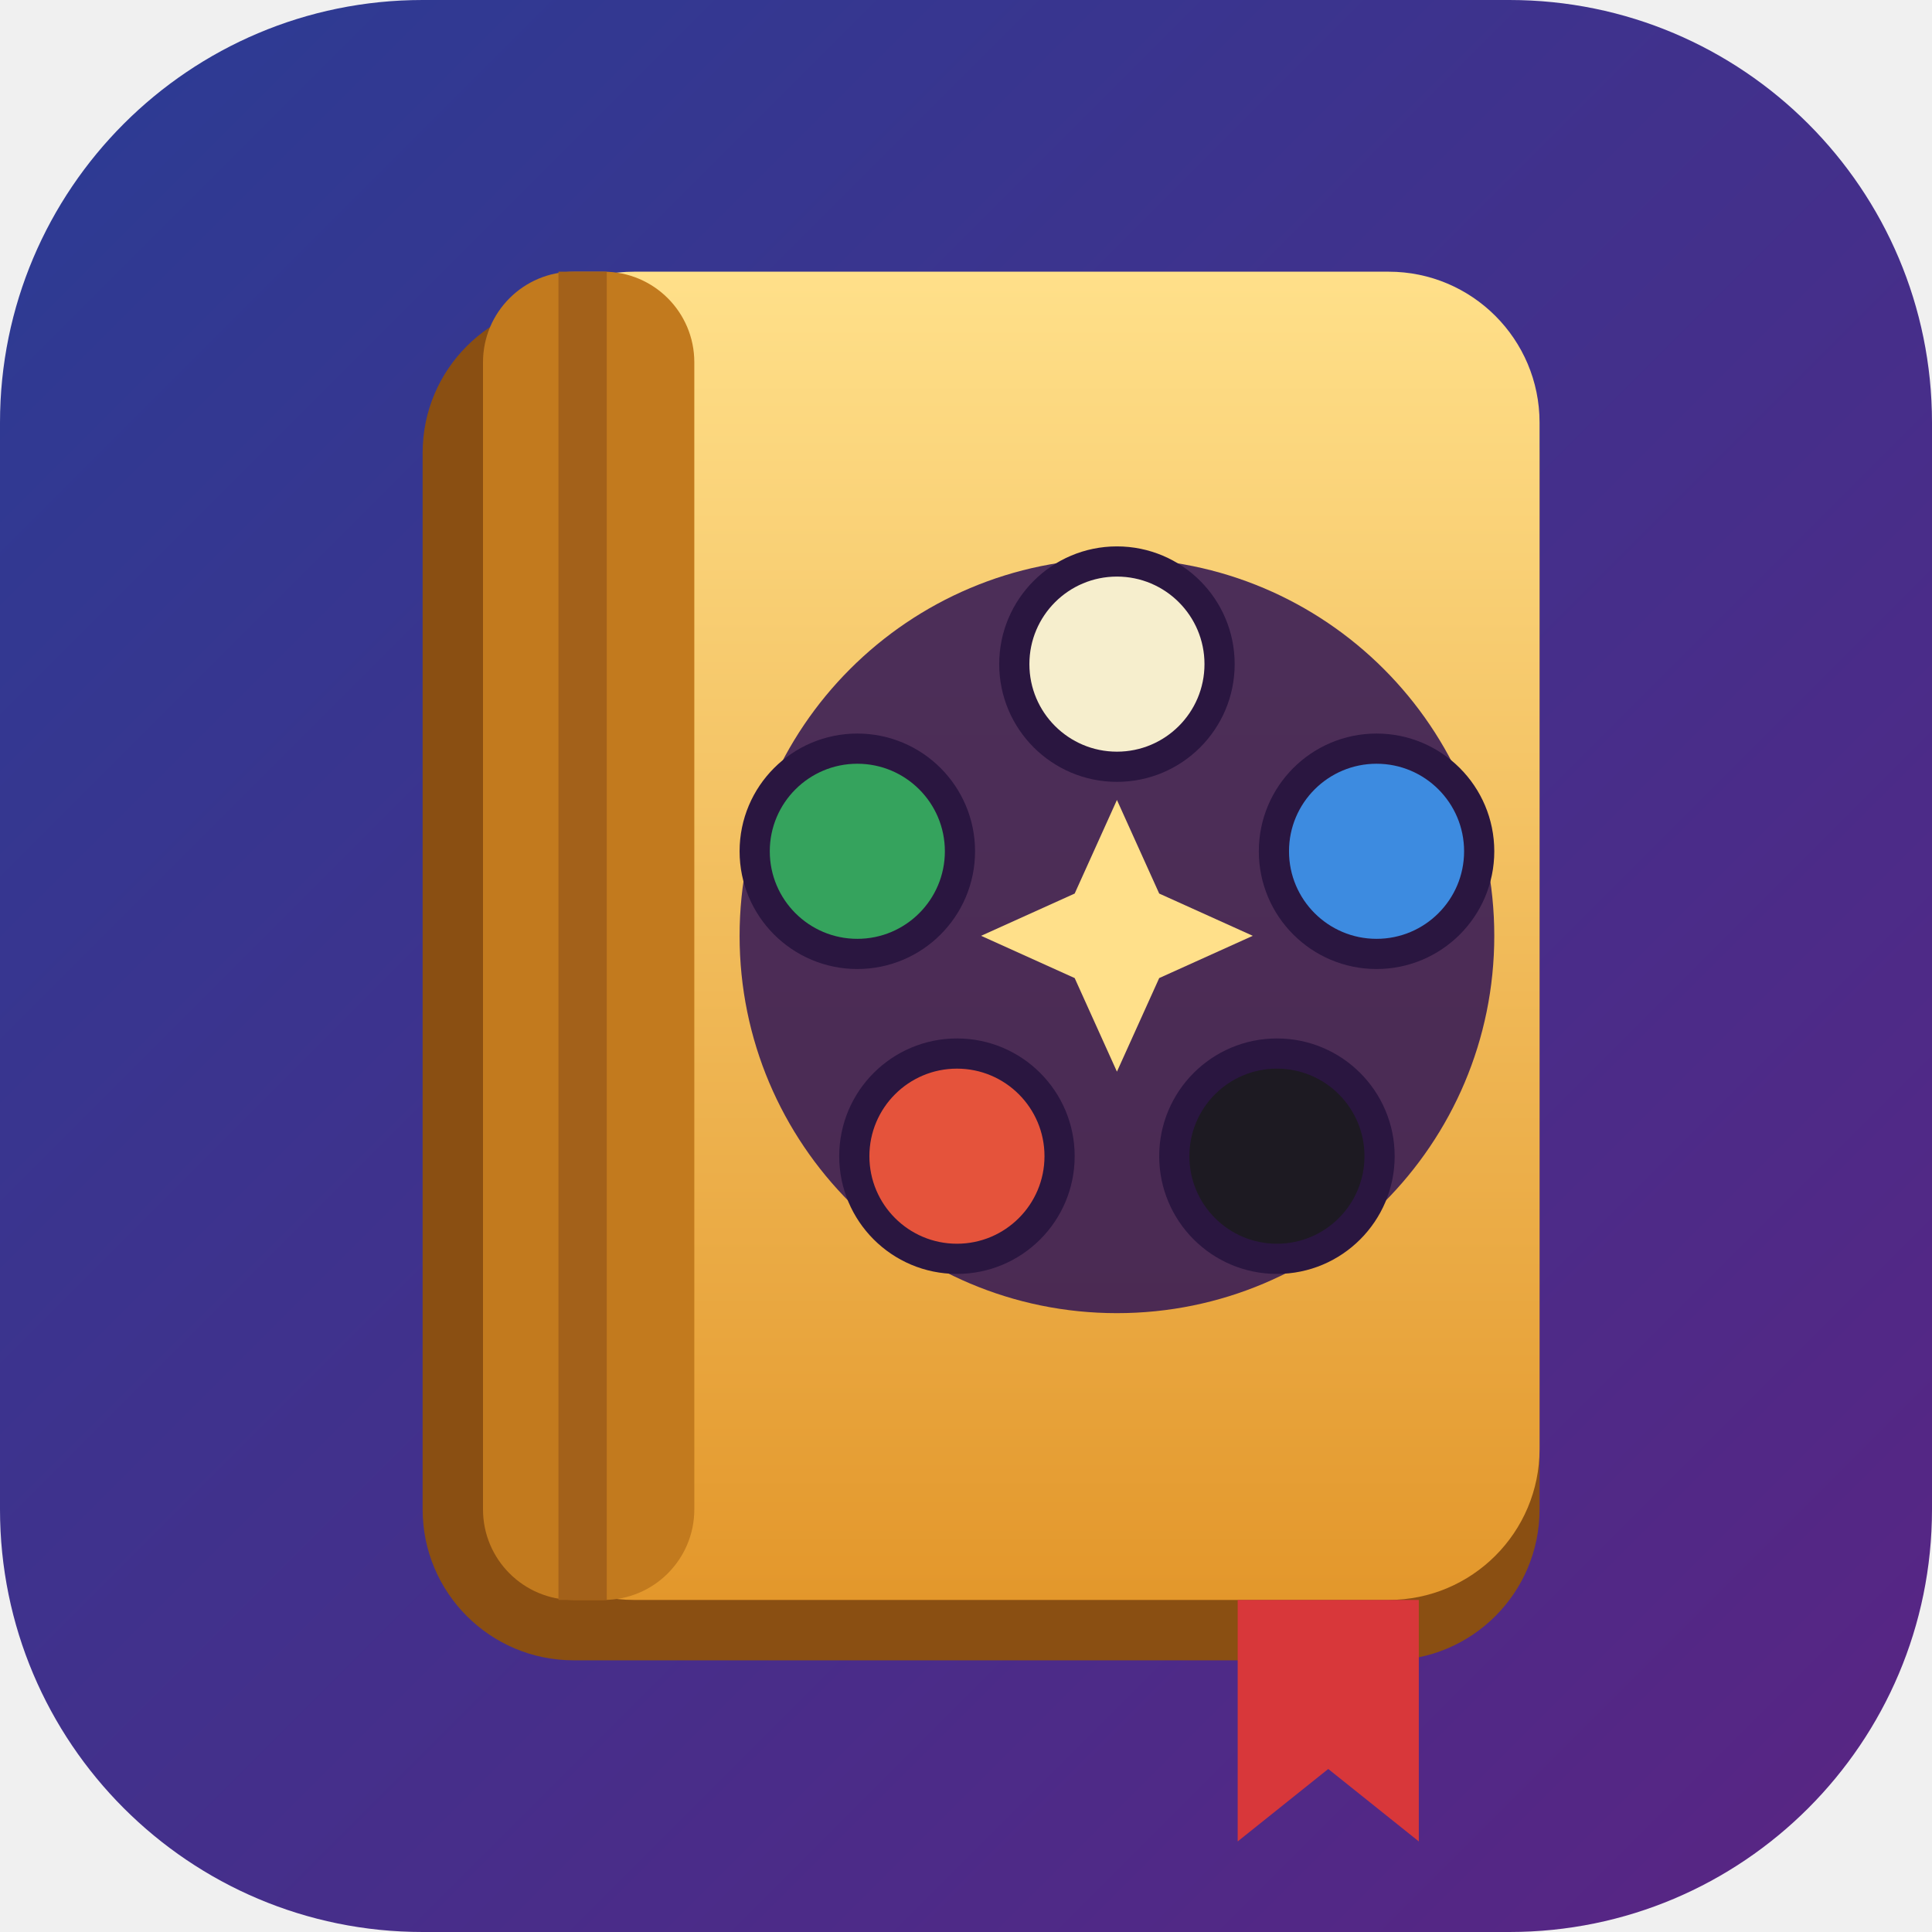
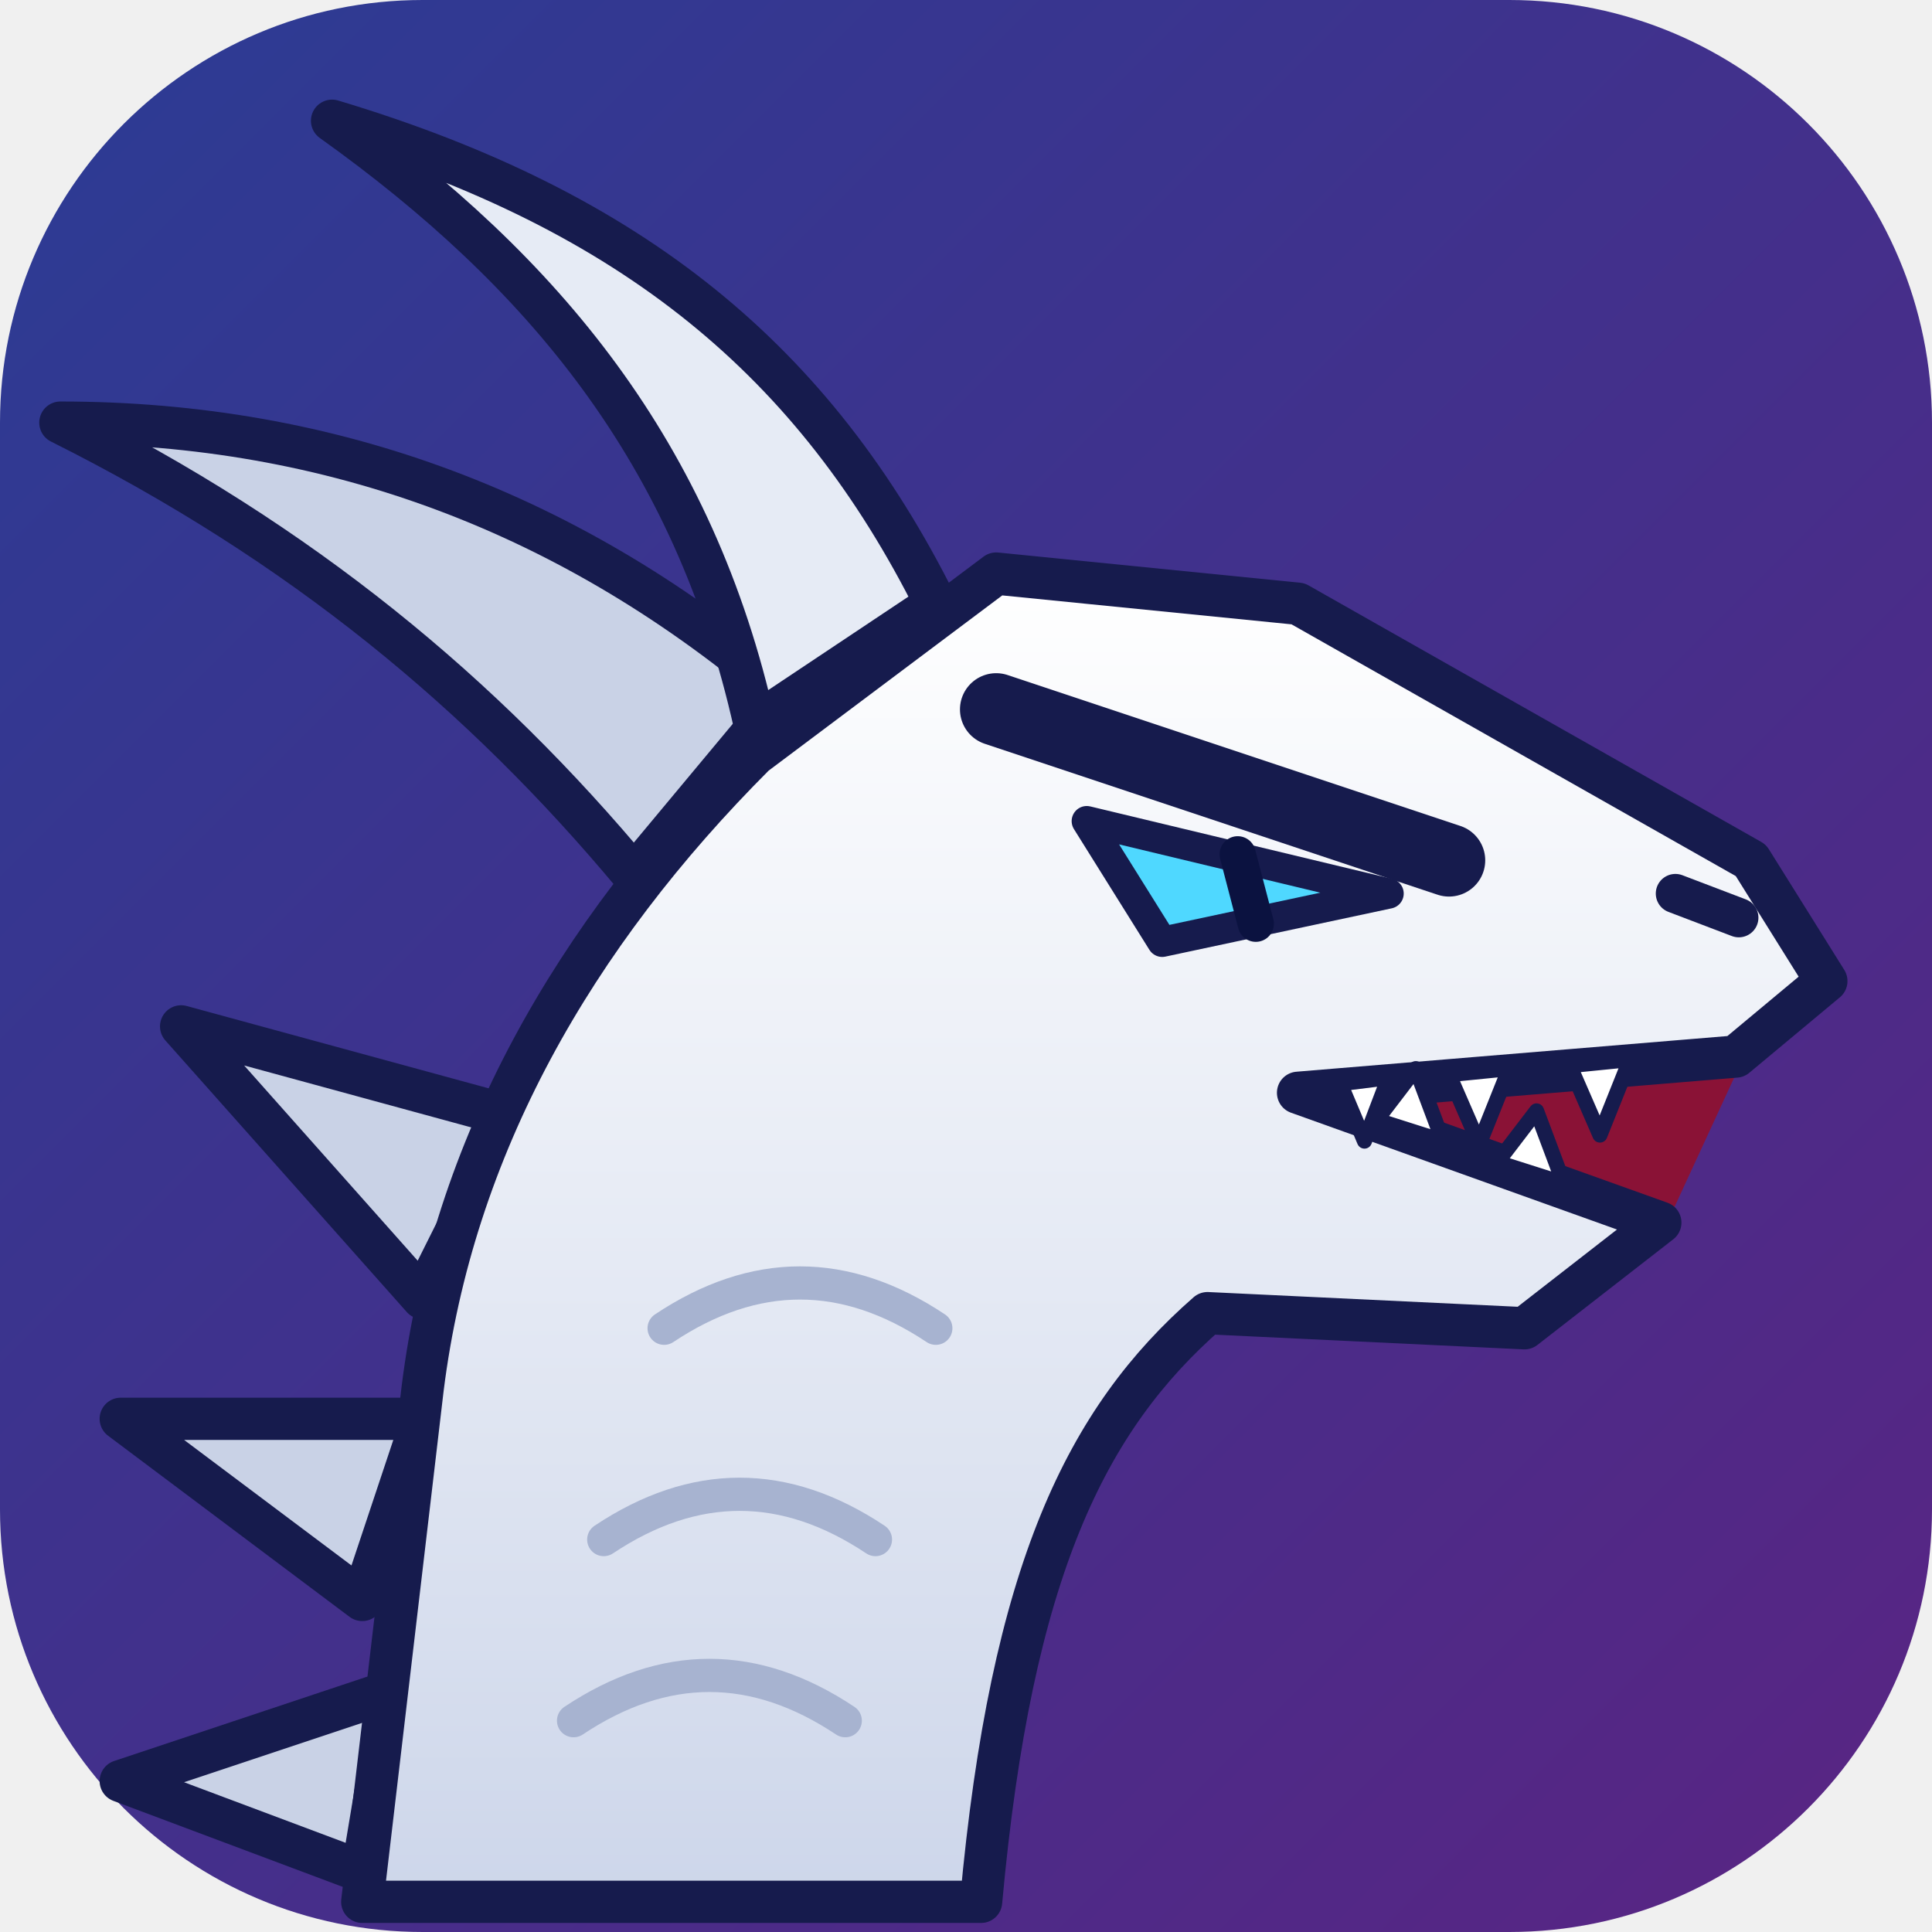
<svg xmlns="http://www.w3.org/2000/svg" viewBox="0 0 64 64">
  <defs>
    <linearGradient id="lgA" x1="0" y1="0" x2="1" y2="1">
      <stop offset="0" stop-color="#2b3c94" />
      <stop offset="1" stop-color="#5a2483" />
    </linearGradient>
-     <linearGradient id="lgB" x1="0" y1="0" x2="0" y2="1">
-       <stop offset="0" stop-color="#ffe08a" />
-       <stop offset="1" stop-color="#e3972b" />
+     <linearGradient id="lgD" x1="0" y1="0" x2="0" y2="1">
+       <stop offset="0" stop-color="#ffffff" />
+       <stop offset="1" stop-color="#cdd6ea" />
    </linearGradient>
  </defs>
  <rect width="64" height="64" rx="14" fill="url(#lgA)" />
-   <rect x="14" y="10" width="37" height="45" rx="5" fill="#8a4f12" />
-   <rect x="16" y="9" width="35" height="44" rx="5" fill="url(#lgB)" />
-   <rect x="16" y="9" width="7" height="44" rx="3" fill="#c27a1e" />
-   <rect x="18.5" y="9" width="1.6" height="44" fill="#a3611a" />
-   <path d="M41 53v8l3-2.4 3 2.4v-8z" fill="#d8373a" />
-   <circle cx="37" cy="31" r="12.5" fill="#3a1d55" opacity=".9" />
-   <g stroke="#2a1640" stroke-width="1">
-     <circle cx="37" cy="22" r="3.4" fill="#f6eecd" />
-     <circle cx="45.6" cy="28.2" r="3.4" fill="#3d8be0" />
-     <circle cx="42.3" cy="38.3" r="3.4" fill="#1d1a22" />
-     <circle cx="31.7" cy="38.3" r="3.4" fill="#e5533b" />
-     <circle cx="28.4" cy="28.2" r="3.4" fill="#35a35d" />
+   <path d="M58 34.5L42 36L55 41Z" fill="#8a1236" />
+   <g stroke="#161b4d" stroke-width="1.4" stroke-linejoin="round">
+     <path d="M26 23C19 17 11 14 2 14C10 18 16 23 21 29Z" fill="#c9d2e6" />
+     <path d="M31 20C27 12 21 7 11 4C18 9 23 15 25 24Z" fill="#e6ebf5" />
+     <path d="M17 37L6 34L14 43ZM14 47L4 47L12 53ZM13 56L4 59L12 62Z" fill="#c9d2e6" />
+     <path d="M12 63L14 46C15 38 19 31 25 25L33 19L43 20L58 28.5L60.5 32.5L57.5 35L43 36.2L55 40.5L50.5 44L40 43.5C36 47 33.5 52 32.5 63Z" fill="url(#lgD)" />
  </g>
-   <path d="M37 26.5l1.4 3.1 3.1 1.4-3.1 1.4-1.4 3.1-1.4-3.1-3.1-1.4 3.1-1.4z" fill="#ffe08a" />
+   <path d="M54 35.1L53 37.6L52 35.3ZM50 35.4L49 37.9L48 35.6ZM46 35.7L45.2 37.8L44.4 35.9ZM45.6 37.1L46.9 35.4L47.8 37.8ZM49.6 38.5L50.9 36.8L51.8 39.2Z" fill="#fff" stroke="#161b4d" stroke-width=".5" stroke-linejoin="round" />
+   <path d="M33 23.5L48 28.5" stroke="#161b4d" stroke-width="2.4" stroke-linecap="round" />
+   <path d="M36 27.2L46 29.6L38.5 31.2Z" fill="#4fd8ff" stroke="#161b4d" stroke-width="1" stroke-linejoin="round" />
+   <path d="M41 28.3L41.6 30.6" stroke="#0b1240" stroke-width="1.2" stroke-linecap="round" />
+   <path d="M55.5 29.6L57.6 30.4" stroke="#161b4d" stroke-width="1.3" stroke-linecap="round" />
+   <path d="M22 44C25 42 28 42 31 44M20 51C23 49 26 49 29 51M19 57C22 55 25 55 28 57" fill="none" stroke="#a7b3d0" stroke-width="1.1" stroke-linecap="round" />
</svg>
